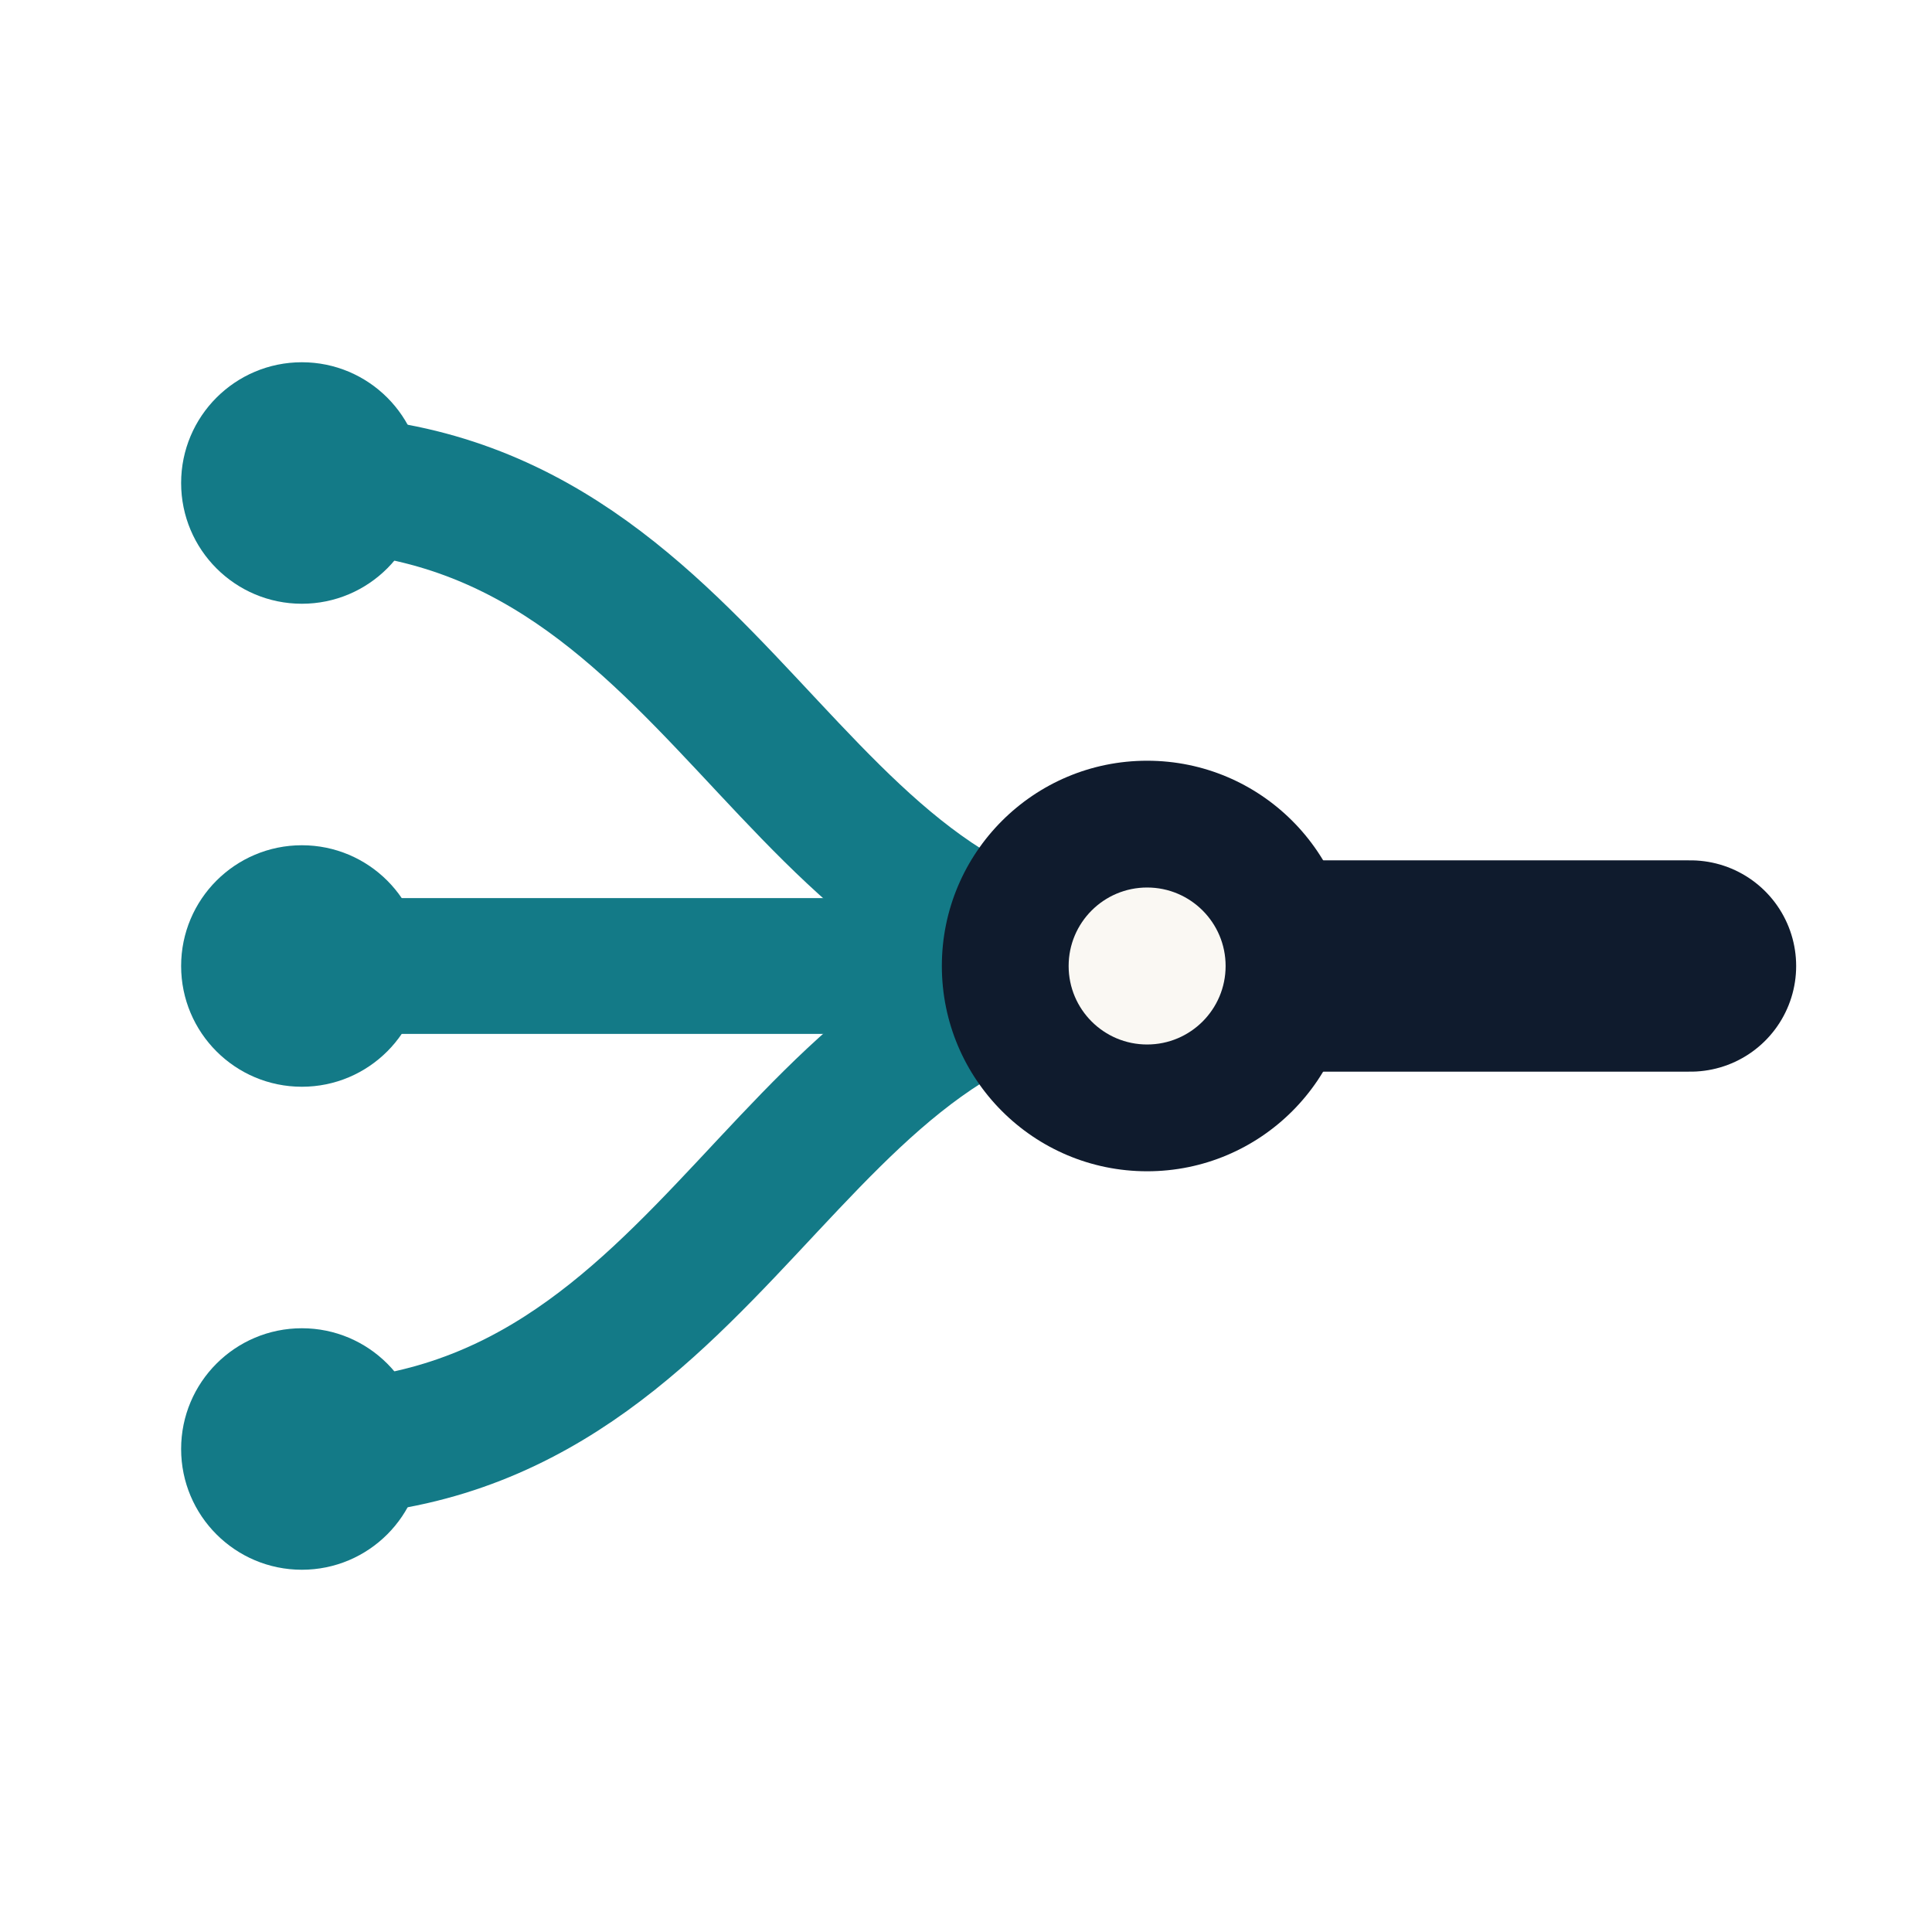
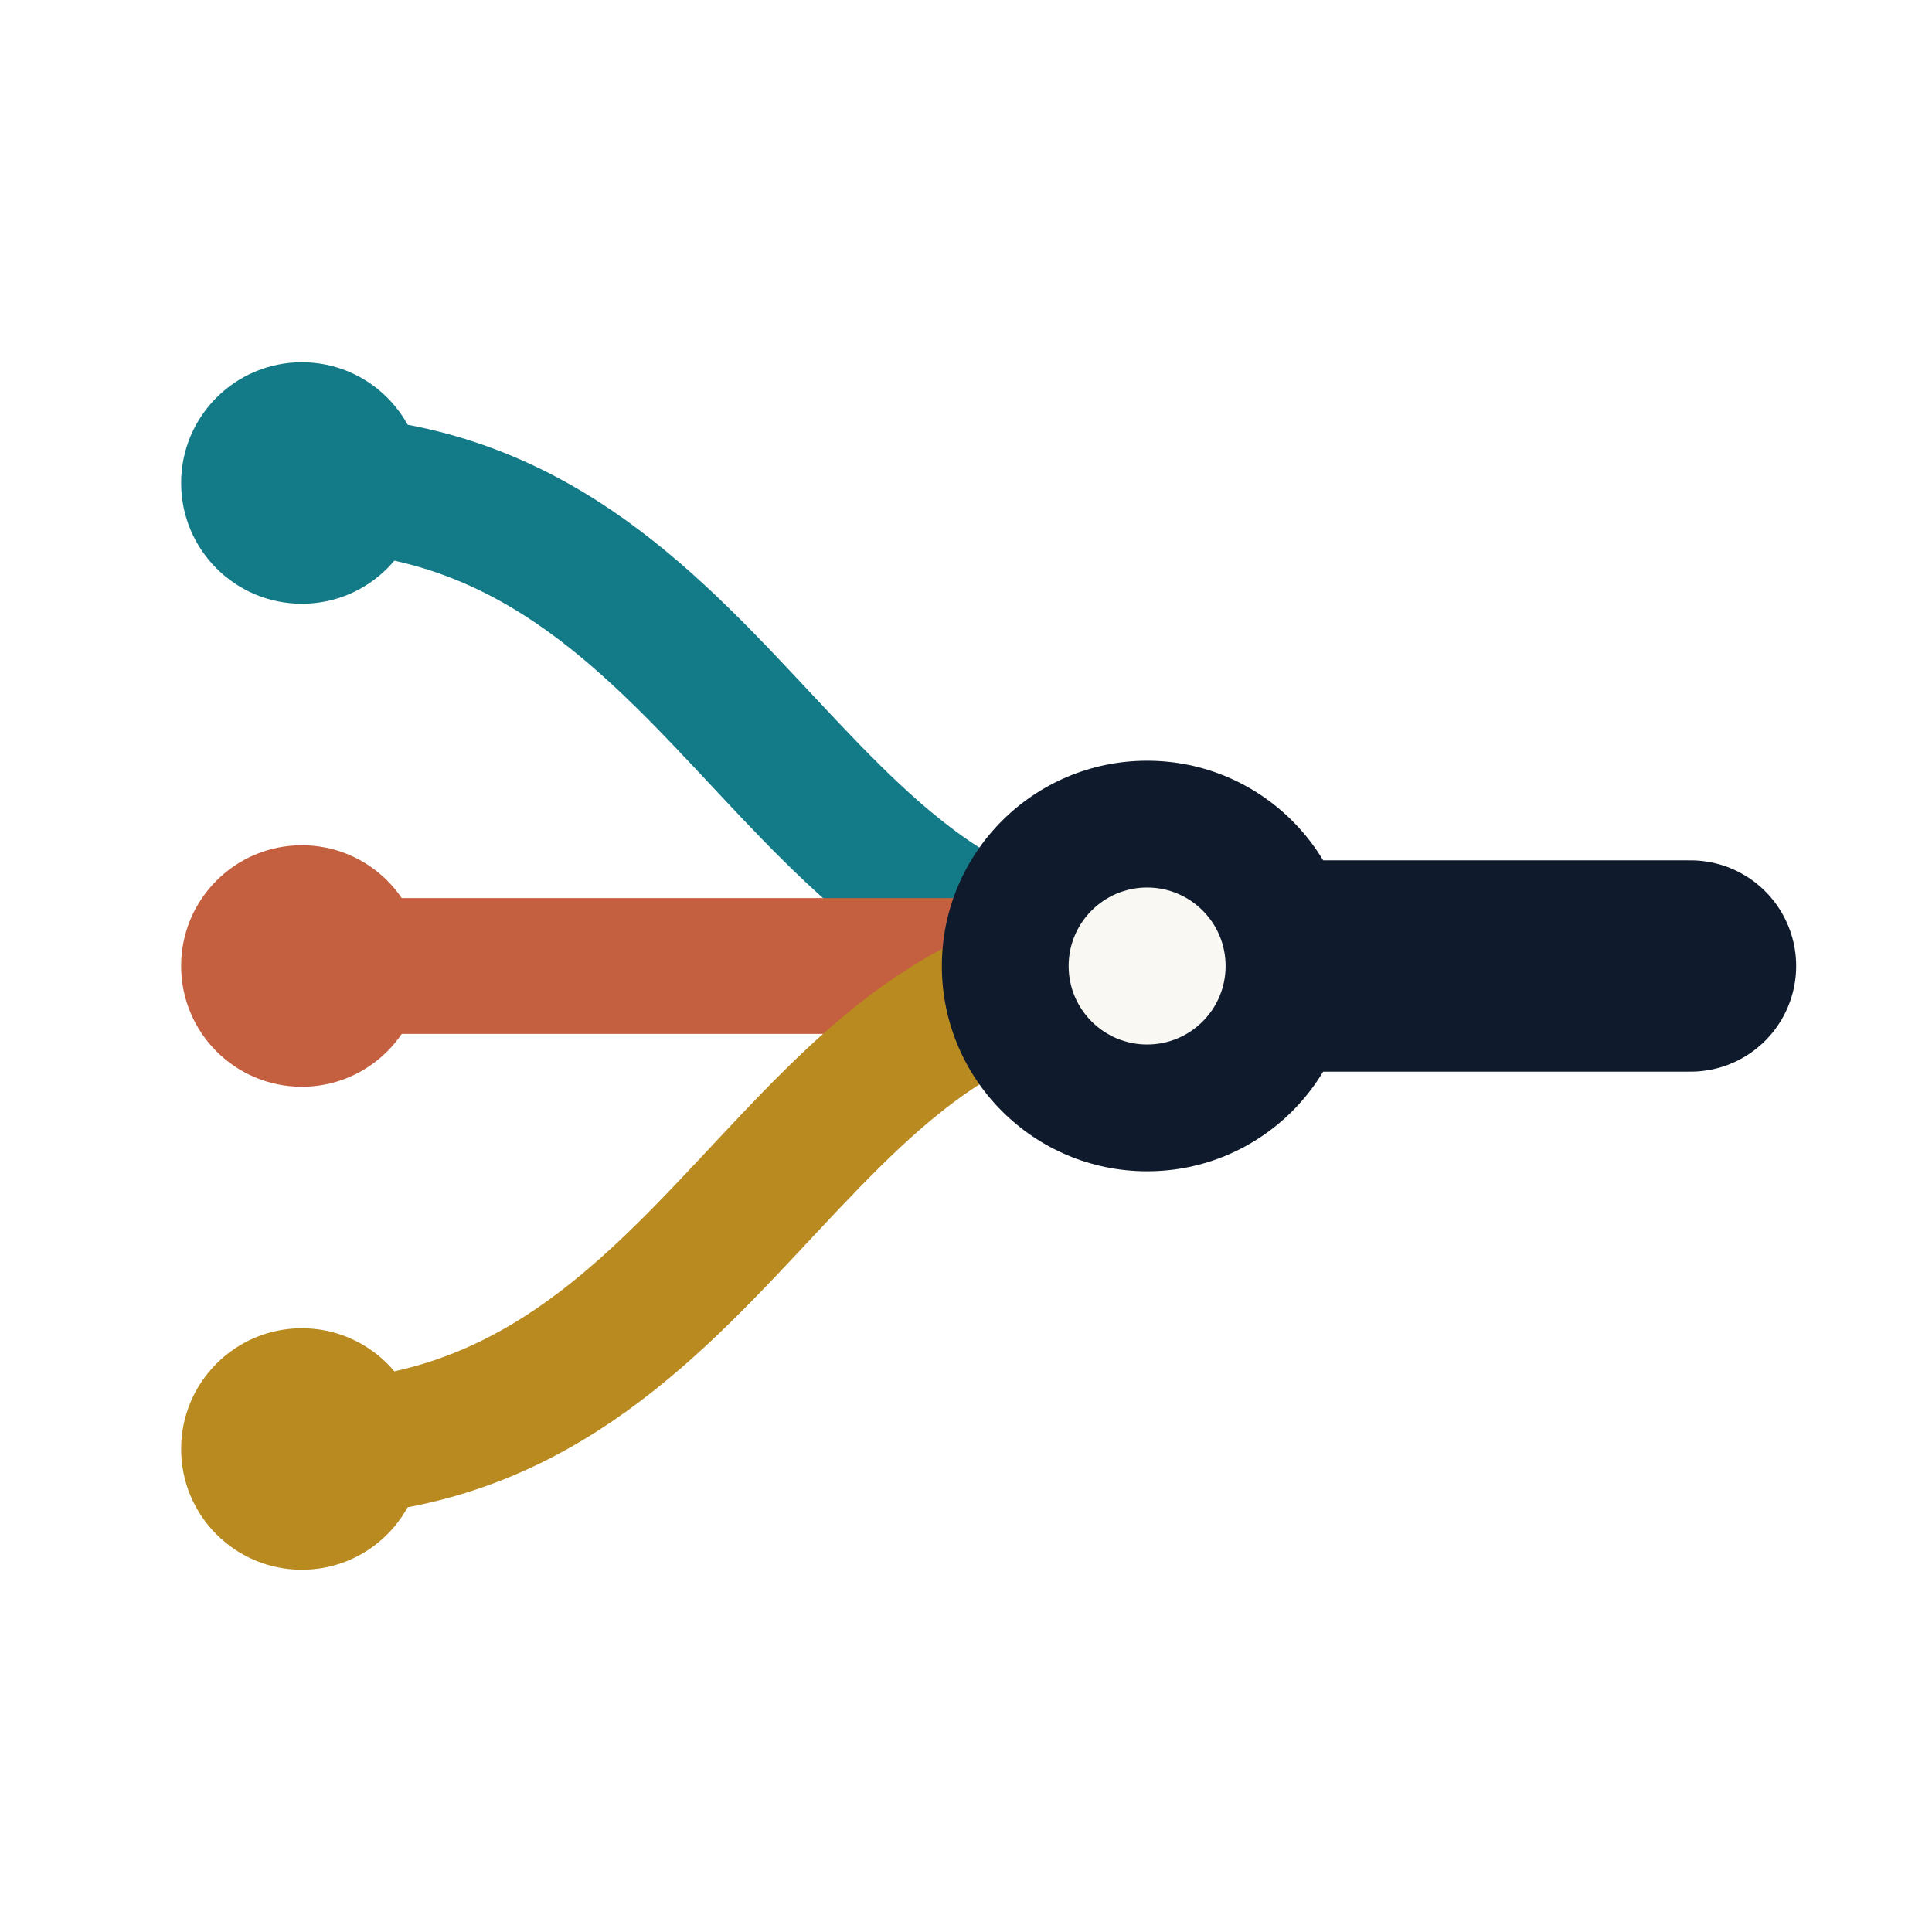
<svg xmlns="http://www.w3.org/2000/svg" viewBox="0 0 32 32" fill="none" stroke-linecap="round" stroke-linejoin="round">
  <path d="M5 8 C12 8 13 16 19 16" stroke="#137A87" stroke-width="2.25" />
-   <path d="M5 16 C10 16 14 16 19 16" stroke="#137A87" stroke-width="2.25" />
-   <path d="M5 24 C12 24 13 16 19 16" stroke="#137A87" stroke-width="2.25" />
+   <path d="M5 16 C10 16 14 16 19 16" stroke="#C4603F" stroke-width="2.25" />
+   <path d="M5 24 C12 24 13 16 19 16" stroke="#B98A1F" stroke-width="2.25" />
  <path d="M19 16 H28" stroke="#0F1B2D" stroke-width="3.5" />
  <circle cx="5" cy="8" r="2" fill="#137A87" />
-   <circle cx="5" cy="16" r="2" fill="#137A87" />
-   <circle cx="5" cy="24" r="2" fill="#137A87" />
+   <circle cx="5" cy="16" r="2" fill="#C4603F" />
+   <circle cx="5" cy="24" r="2" fill="#B98A1F" />
  <circle cx="19" cy="16" r="3.4" fill="#0F1B2D" />
  <circle cx="19" cy="16" r="1.3" fill="#FAF8F3" />
</svg>
